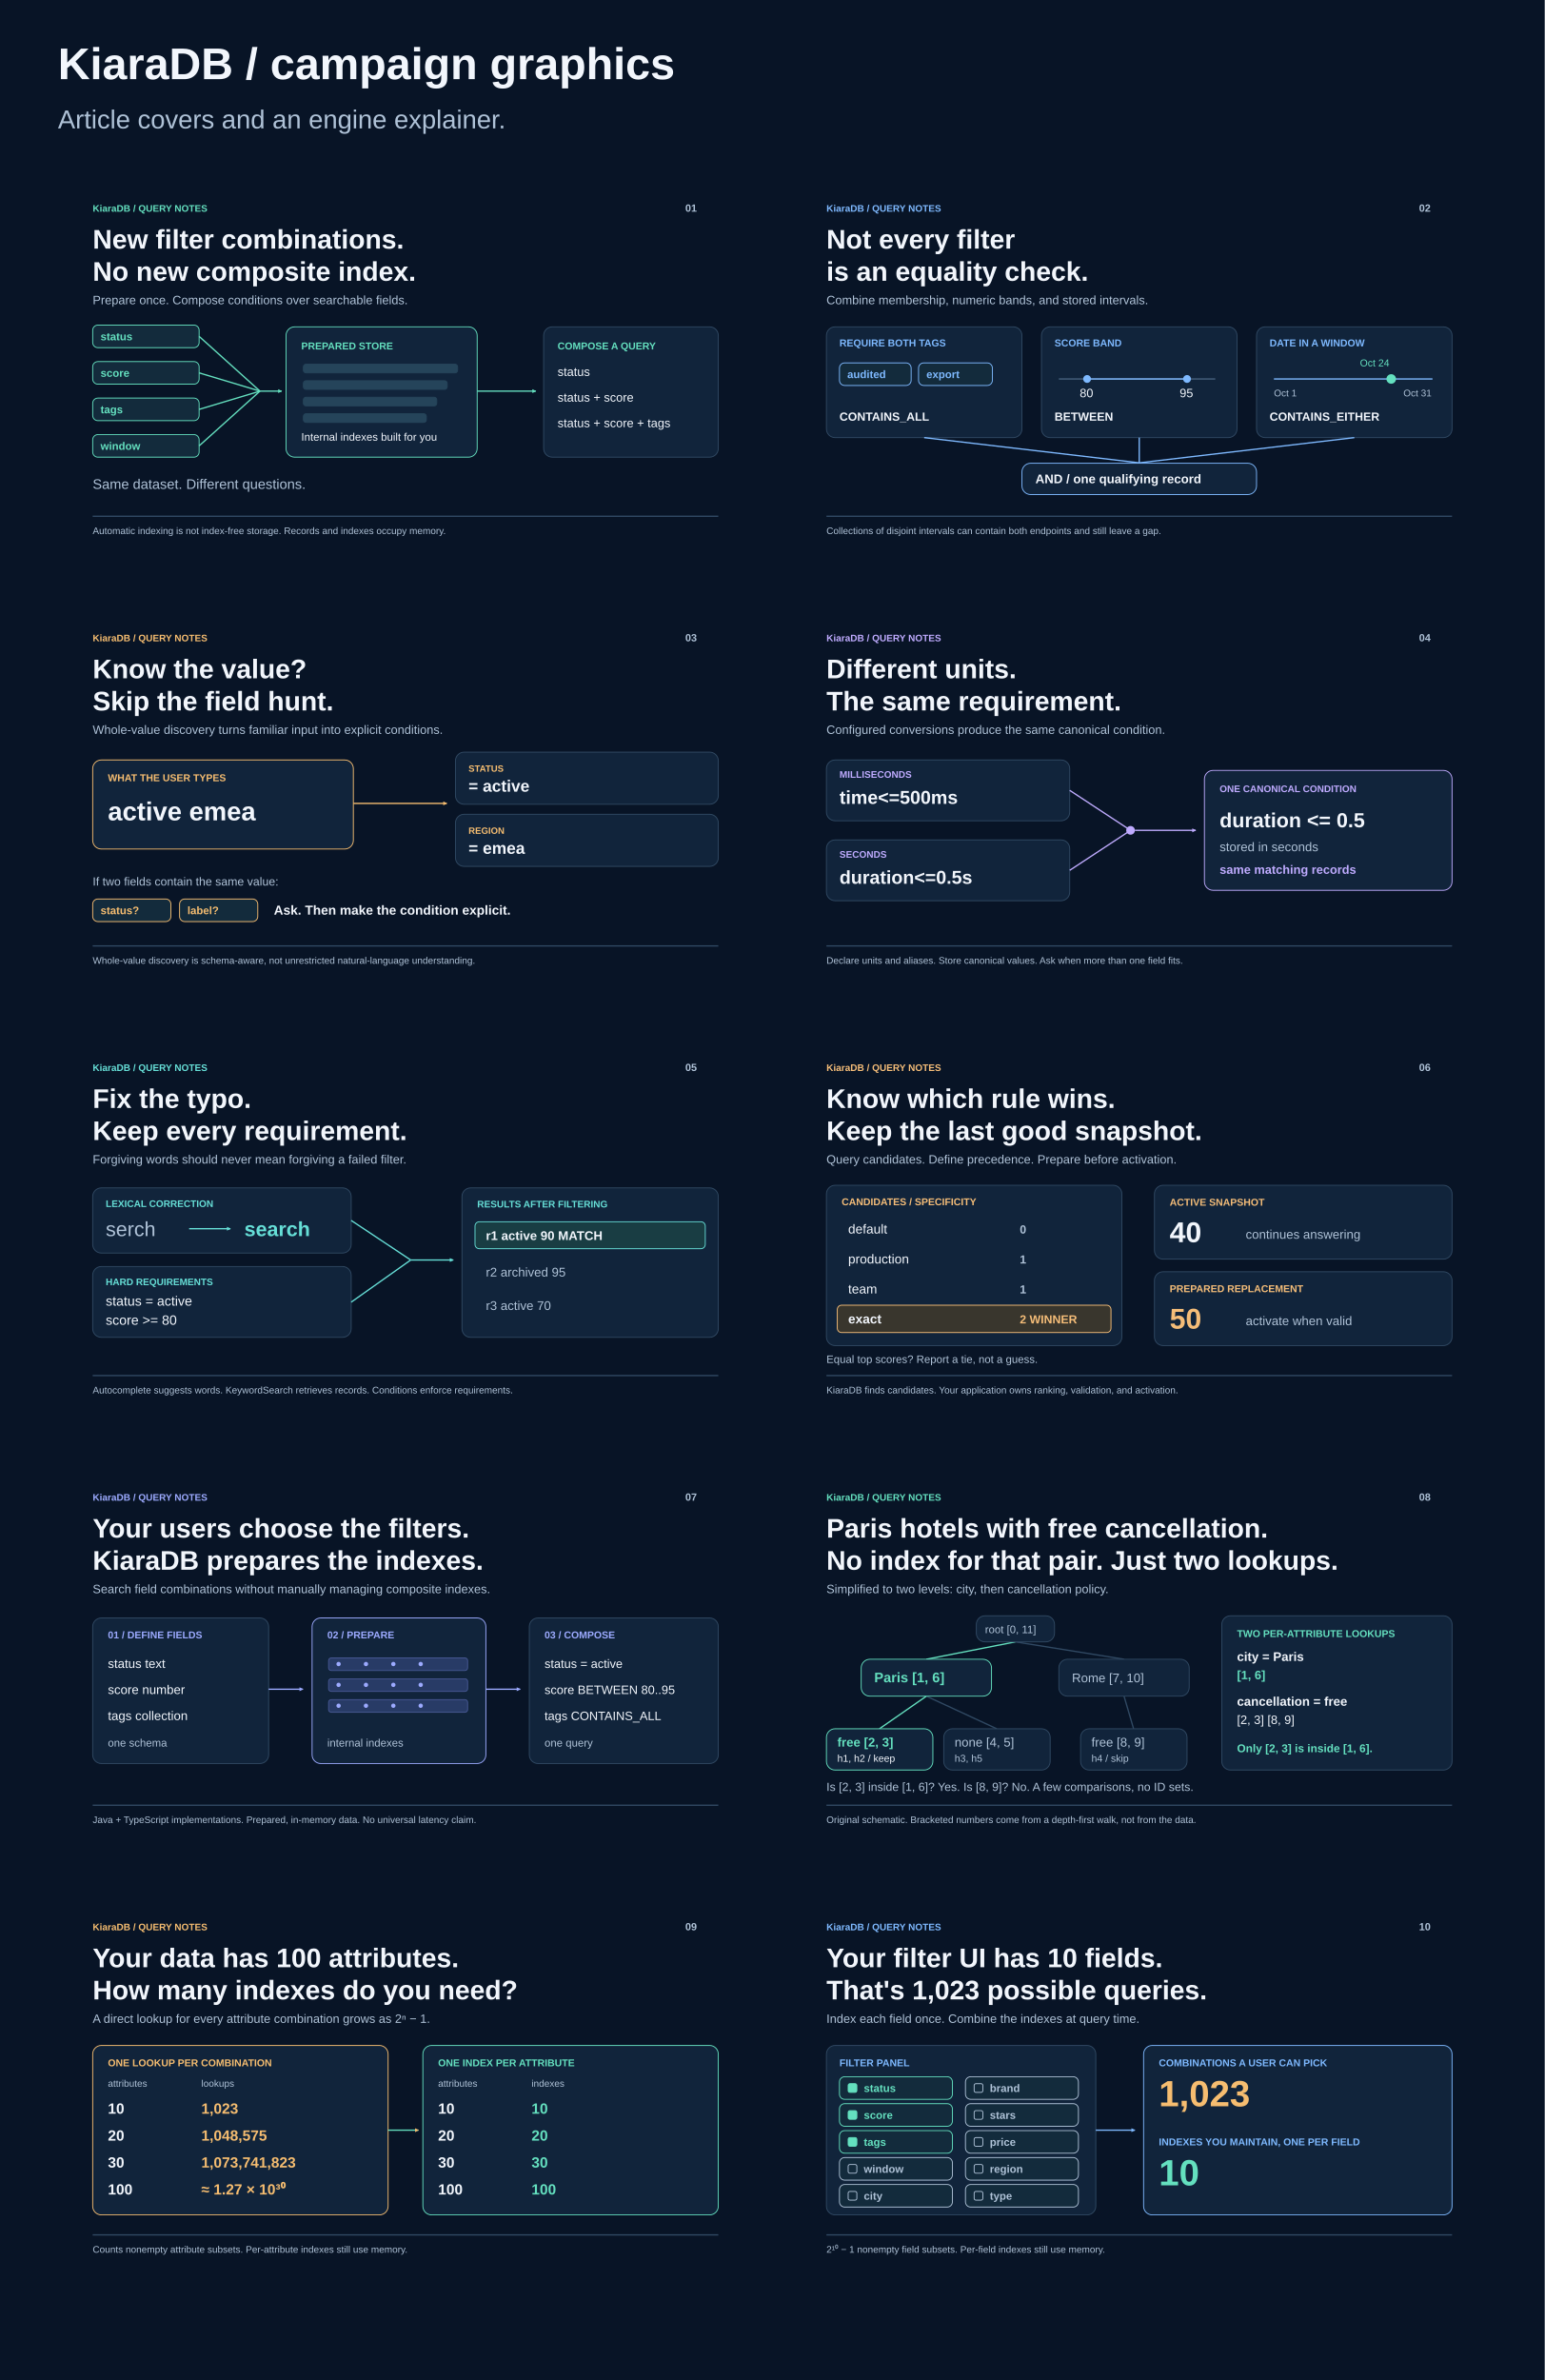
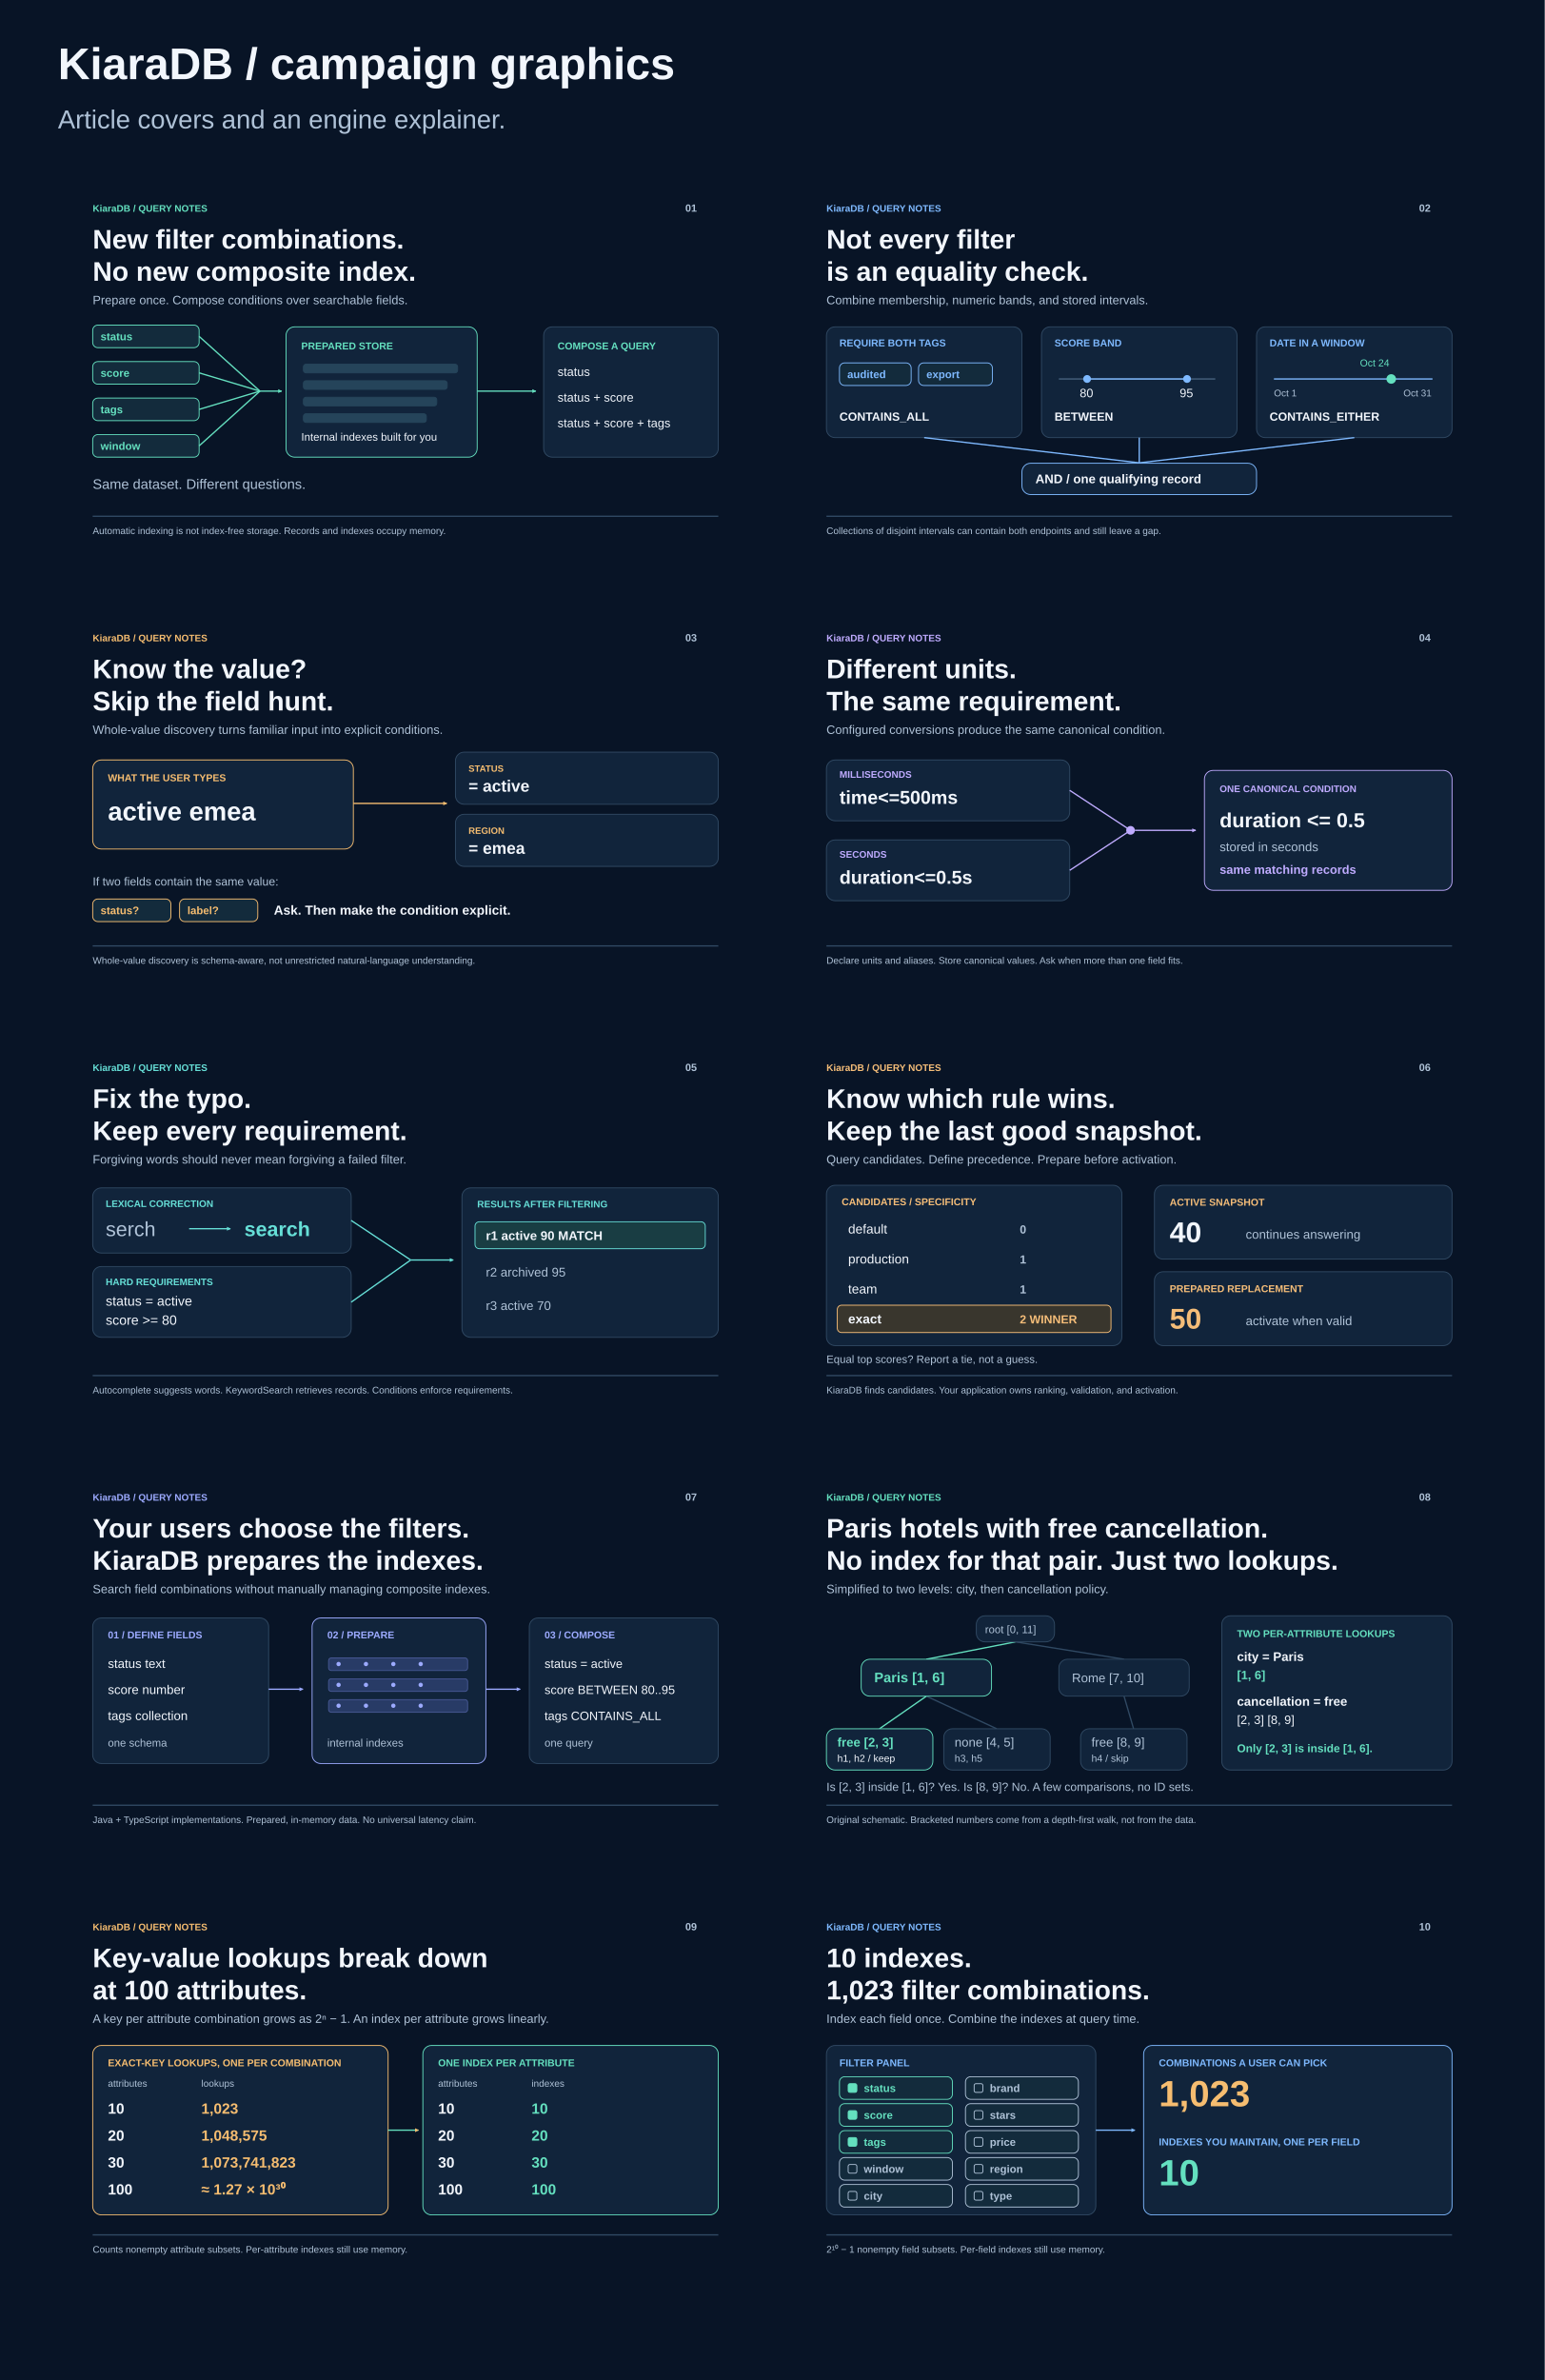
<svg xmlns="http://www.w3.org/2000/svg" width="1600" height="2465" viewBox="0 0 1600 2465" role="img" aria-labelledby="sheet-title sheet-desc">
  <rect width="1600" height="2465" fill="#081426" />
  <g font-family="Segoe UI, Arial, sans-serif">
    <text x="60" y="82" font-size="46" fill="#f2f6fc" font-weight="700" data-max-width="1440">KiaraDB / campaign graphics</text>
    <text x="60" y="133" font-size="27" fill="#afc2d7" font-weight="400" data-max-width="1440">Article covers and an engine explainer.</text>
  </g>
  <svg x="60" y="190" width="720" height="378" viewBox="0 0 1600 840" role="img" aria-labelledby="title-0 desc-0">
    <defs>
      <marker id="arrow-0" markerWidth="9" markerHeight="9" refX="8" refY="4.5" orient="auto" markerUnits="userSpaceOnUse">
        <path d="M0 0 L9 4.5 L0 9Z" fill="#64e0bf" />
      </marker>
    </defs>
    <rect width="1600" height="840" fill="#081426" />
    <g font-family="Segoe UI, Arial, sans-serif">
      <text x="80" y="65" font-size="22" fill="#64e0bf" font-weight="700" data-max-width="1440">KiaraDB  /  QUERY NOTES</text>
      <text x="1444" y="65" font-size="24" fill="#afc2d7" font-weight="600" data-max-width="80">01</text>
      <text x="80" y="150" font-size="62" fill="#f2f6fc" font-weight="700" data-max-width="1440">New filter combinations.</text>
      <text x="80" y="224" font-size="62" fill="#f2f6fc" font-weight="700" data-max-width="1440">No new composite index.</text>
      <text x="80" y="278" font-size="28" fill="#afc2d7" font-weight="400" data-max-width="1440">Prepare once. Compose conditions over searchable fields.</text>
      <g data-box="80 326 245 52">
        <rect x="80" y="326" width="245" height="52" rx="12" fill="#132b3c" stroke="#64e0bf" stroke-width="2" />
        <text x="98" y="361" font-size="25" fill="#64e0bf" font-weight="600" data-max-width="209">status</text>
      </g>
      <g data-box="80 410 245 52">
        <rect x="80" y="410" width="245" height="52" rx="12" fill="#132b3c" stroke="#64e0bf" stroke-width="2" />
        <text x="98" y="445" font-size="25" fill="#64e0bf" font-weight="600" data-max-width="209">score</text>
      </g>
      <g data-box="80 494 245 52">
        <rect x="80" y="494" width="245" height="52" rx="12" fill="#132b3c" stroke="#64e0bf" stroke-width="2" />
        <text x="98" y="529" font-size="25" fill="#64e0bf" font-weight="600" data-max-width="209">tags</text>
      </g>
      <g data-box="80 578 245 52">
        <rect x="80" y="578" width="245" height="52" rx="12" fill="#132b3c" stroke="#64e0bf" stroke-width="2" />
        <text x="98" y="613" font-size="25" fill="#64e0bf" font-weight="600" data-max-width="209">window</text>
      </g>
      <path d="M325 352 L465 478" fill="none" stroke="#64e0bf" stroke-width="3" />
      <path d="M325 436 L465 478" fill="none" stroke="#64e0bf" stroke-width="3" />
      <path d="M325 520 L465 478" fill="none" stroke="#64e0bf" stroke-width="3" />
      <path d="M325 604 L465 478" fill="none" stroke="#64e0bf" stroke-width="3" />
      <path d="M465 478 L515 478" fill="none" stroke="#64e0bf" stroke-width="3" marker-end="url(#arrow-0)" />
      <g data-box="525 330 440 300">
        <rect x="525" y="330" width="440" height="300" rx="20" fill="#11243b" stroke="#64e0bf" stroke-width="2" />
        <text x="560" y="382" font-size="23" fill="#64e0bf" font-weight="700" data-max-width="370">PREPARED STORE</text>
        <rect x="565" y="416" width="355" height="20" rx="6" fill="#25445a" stroke="#25445a" stroke-width="2" />
        <rect x="565" y="454" width="331" height="20" rx="6" fill="#25445a" stroke="#25445a" stroke-width="2" />
        <rect x="565" y="492" width="307" height="20" rx="6" fill="#25445a" stroke="#25445a" stroke-width="2" />
        <rect x="565" y="530" width="283" height="20" rx="6" fill="#25445a" stroke="#25445a" stroke-width="2" />
        <text x="560" y="592" font-size="25" fill="#f2f6fc" font-weight="500" data-max-width="370">Internal indexes built for you</text>
      </g>
      <path d="M965 478 L1100 478" fill="none" stroke="#64e0bf" stroke-width="3" marker-end="url(#arrow-0)" />
      <g data-box="1118 330 402 300">
        <rect x="1118" y="330" width="402" height="300" rx="20" fill="#11243b" stroke="#304963" stroke-width="2" />
        <text x="1150" y="382" font-size="23" fill="#64e0bf" font-weight="700" data-max-width="335">COMPOSE A QUERY</text>
        <text x="1150" y="443" font-size="28" fill="#f2f6fc" font-weight="500" data-max-width="335">status</text>
        <text x="1150" y="502" font-size="28" fill="#f2f6fc" font-weight="500" data-max-width="335">status + score</text>
        <text x="1150" y="561" font-size="28" fill="#f2f6fc" font-weight="500" data-max-width="335">status + score + tags</text>
      </g>
      <text x="80" y="703" font-size="32" fill="#afc2d7" font-weight="500" data-max-width="1440">Same dataset. Different questions.</text>
      <path d="M80 766 L1520 766" fill="none" stroke="#304963" stroke-width="3" />
      <text x="80" y="807" font-size="22" fill="#afc2d7" font-weight="400" data-max-width="1440">Automatic indexing is not index-free storage. Records and indexes occupy memory.</text>
    </g>
  </svg>
  <svg x="820" y="190" width="720" height="378" viewBox="0 0 1600 840" role="img" aria-labelledby="title-1 desc-1">
    <defs>
      <marker id="arrow-1" markerWidth="9" markerHeight="9" refX="8" refY="4.5" orient="auto" markerUnits="userSpaceOnUse">
        <path d="M0 0 L9 4.5 L0 9Z" fill="#7eb9ff" />
      </marker>
    </defs>
    <rect width="1600" height="840" fill="#081426" />
    <g font-family="Segoe UI, Arial, sans-serif">
      <text x="80" y="65" font-size="22" fill="#7eb9ff" font-weight="700" data-max-width="1440">KiaraDB  /  QUERY NOTES</text>
      <text x="1444" y="65" font-size="24" fill="#afc2d7" font-weight="600" data-max-width="80">02</text>
      <text x="80" y="150" font-size="62" fill="#f2f6fc" font-weight="700" data-max-width="1440">Not every filter</text>
      <text x="80" y="224" font-size="62" fill="#f2f6fc" font-weight="700" data-max-width="1440">is an equality check.</text>
      <text x="80" y="278" font-size="28" fill="#afc2d7" font-weight="400" data-max-width="1440">Combine membership, numeric bands, and stored intervals.</text>
      <g data-box="80 330 450 255">
        <rect x="80" y="330" width="450" height="255" rx="20" fill="#11243b" stroke="#304963" stroke-width="2" />
        <text x="110" y="375" font-size="23" fill="#7eb9ff" font-weight="700" data-max-width="390">REQUIRE BOTH TAGS</text>
        <g data-box="110 413 165 52">
          <rect x="110" y="413" width="165" height="52" rx="12" fill="#132b3c" stroke="#7eb9ff" stroke-width="2" />
          <text x="128" y="448" font-size="25" fill="#7eb9ff" font-weight="600" data-max-width="129">audited</text>
        </g>
        <g data-box="292 413 170 52">
          <rect x="292" y="413" width="170" height="52" rx="12" fill="#132b3c" stroke="#7eb9ff" stroke-width="2" />
          <text x="310" y="448" font-size="25" fill="#7eb9ff" font-weight="600" data-max-width="134">export</text>
        </g>
        <text x="110" y="546" font-size="27" fill="#f2f6fc" font-weight="600" data-max-width="390">CONTAINS_ALL</text>
      </g>
      <g data-box="575 330 450 255">
        <rect x="575" y="330" width="450" height="255" rx="20" fill="#11243b" stroke="#304963" stroke-width="2" />
        <text x="605" y="375" font-size="23" fill="#7eb9ff" font-weight="700" data-max-width="390">SCORE BAND</text>
        <path d="M615 450 L975 450" fill="none" stroke="#47617e" stroke-width="3" />
        <path d="M680 450 L910 450" fill="none" stroke="#7eb9ff" stroke-width="3" />
        <circle cx="680" cy="450" r="9" fill="#7eb9ff" />
        <circle cx="910" cy="450" r="9" fill="#7eb9ff" />
        <text x="663" y="492" font-size="28" fill="#f2f6fc" font-weight="400" data-max-width="1440">80</text>
        <text x="893" y="492" font-size="28" fill="#f2f6fc" font-weight="400" data-max-width="1440">95</text>
        <text x="605" y="546" font-size="27" fill="#f2f6fc" font-weight="600" data-max-width="390">BETWEEN</text>
      </g>
      <g data-box="1070 330 450 255">
        <rect x="1070" y="330" width="450" height="255" rx="20" fill="#11243b" stroke="#304963" stroke-width="2" />
        <text x="1100" y="375" font-size="23" fill="#7eb9ff" font-weight="700" data-max-width="390">DATE IN A WINDOW</text>
        <path d="M1110 450 L1475 450" fill="none" stroke="#7eb9ff" stroke-width="3" />
        <circle cx="1380" cy="450" r="11" fill="#64e0bf" />
        <text x="1110" y="490" font-size="22" fill="#afc2d7" font-weight="400" data-max-width="1440">Oct 1</text>
        <text x="1408" y="490" font-size="22" fill="#afc2d7" font-weight="400" data-max-width="1440">Oct 31</text>
        <text x="1308" y="421" font-size="23" fill="#64e0bf" font-weight="400" data-max-width="1440">Oct 24</text>
        <text x="1100" y="546" font-size="27" fill="#f2f6fc" font-weight="600" data-max-width="390">CONTAINS_EITHER</text>
      </g>
      <path d="M305 585 L800 643" fill="none" stroke="#7eb9ff" stroke-width="3" />
      <path d="M800 585 L800 643" fill="none" stroke="#7eb9ff" stroke-width="3" />
      <path d="M1295 585 L800 643" fill="none" stroke="#7eb9ff" stroke-width="3" />
      <g data-box="530 644 540 72">
        <rect x="530" y="644" width="540" height="72" rx="20" fill="#11243b" stroke="#7eb9ff" stroke-width="2" />
        <text x="561" y="690" font-size="29" fill="#f2f6fc" font-weight="600" data-max-width="478">AND  /  one qualifying record</text>
      </g>
      <path d="M80 766 L1520 766" fill="none" stroke="#304963" stroke-width="3" />
      <text x="80" y="807" font-size="22" fill="#afc2d7" font-weight="400" data-max-width="1440">Collections of disjoint intervals can contain both endpoints and still leave a gap.</text>
    </g>
  </svg>
  <svg x="60" y="635" width="720" height="378" viewBox="0 0 1600 840" role="img" aria-labelledby="title-2 desc-2">
    <defs>
      <marker id="arrow-2" markerWidth="9" markerHeight="9" refX="8" refY="4.5" orient="auto" markerUnits="userSpaceOnUse">
        <path d="M0 0 L9 4.5 L0 9Z" fill="#f6bd70" />
      </marker>
    </defs>
    <rect width="1600" height="840" fill="#081426" />
    <g font-family="Segoe UI, Arial, sans-serif">
      <text x="80" y="65" font-size="22" fill="#f6bd70" font-weight="700" data-max-width="1440">KiaraDB  /  QUERY NOTES</text>
      <text x="1444" y="65" font-size="24" fill="#afc2d7" font-weight="600" data-max-width="80">03</text>
      <text x="80" y="150" font-size="62" fill="#f2f6fc" font-weight="700" data-max-width="1440">Know the value?</text>
      <text x="80" y="224" font-size="62" fill="#f2f6fc" font-weight="700" data-max-width="1440">Skip the field hunt.</text>
      <text x="80" y="278" font-size="28" fill="#afc2d7" font-weight="400" data-max-width="1440">Whole-value discovery turns familiar input into explicit conditions.</text>
      <g data-box="80 338 600 205">
        <rect x="80" y="338" width="600" height="205" rx="20" fill="#11243b" stroke="#f6bd70" stroke-width="2" />
        <text x="115" y="387" font-size="23" fill="#f6bd70" font-weight="700" data-max-width="525">WHAT THE USER TYPES</text>
        <text x="115" y="477" font-size="60" fill="#f2f6fc" font-weight="600" data-max-width="525">active emea</text>
      </g>
      <path d="M680 438 L895 438" fill="none" stroke="#f6bd70" stroke-width="3" marker-end="url(#arrow-2)" />
      <g data-box="915 320 605 120">
        <rect x="915" y="320" width="605" height="120" rx="20" fill="#11243b" stroke="#304963" stroke-width="2" />
        <text x="945" y="365" font-size="21" fill="#f6bd70" font-weight="700" data-max-width="540">STATUS</text>
        <text x="945" y="411" font-size="38" fill="#f2f6fc" font-weight="600" data-max-width="540">= active</text>
      </g>
      <g data-box="915 463 605 120">
        <rect x="915" y="463" width="605" height="120" rx="20" fill="#11243b" stroke="#304963" stroke-width="2" />
        <text x="945" y="508" font-size="21" fill="#f6bd70" font-weight="700" data-max-width="540">REGION</text>
        <text x="945" y="554" font-size="38" fill="#f2f6fc" font-weight="600" data-max-width="540">= emea</text>
      </g>
      <text x="80" y="627" font-size="27" fill="#afc2d7" font-weight="400" data-max-width="1440">If two fields contain the same value:</text>
      <g data-box="80 658 180 52">
        <rect x="80" y="658" width="180" height="52" rx="12" fill="#132b3c" stroke="#f6bd70" stroke-width="2" />
        <text x="98" y="693" font-size="25" fill="#f6bd70" font-weight="600" data-max-width="144">status?</text>
      </g>
      <g data-box="280 658 180 52">
        <rect x="280" y="658" width="180" height="52" rx="12" fill="#132b3c" stroke="#f6bd70" stroke-width="2" />
        <text x="298" y="693" font-size="25" fill="#f6bd70" font-weight="600" data-max-width="144">label?</text>
      </g>
      <text x="497" y="694" font-size="30" fill="#f2f6fc" font-weight="600" data-max-width="1440">Ask. Then make the condition explicit.</text>
      <path d="M80 766 L1520 766" fill="none" stroke="#304963" stroke-width="3" />
      <text x="80" y="807" font-size="22" fill="#afc2d7" font-weight="400" data-max-width="1440">Whole-value discovery is schema-aware, not unrestricted natural-language understanding.</text>
    </g>
  </svg>
  <svg x="820" y="635" width="720" height="378" viewBox="0 0 1600 840" role="img" aria-labelledby="title-3 desc-3">
    <defs>
      <marker id="arrow-3" markerWidth="9" markerHeight="9" refX="8" refY="4.5" orient="auto" markerUnits="userSpaceOnUse">
        <path d="M0 0 L9 4.5 L0 9Z" fill="#bfabff" />
      </marker>
    </defs>
    <rect width="1600" height="840" fill="#081426" />
    <g font-family="Segoe UI, Arial, sans-serif">
      <text x="80" y="65" font-size="22" fill="#bfabff" font-weight="700" data-max-width="1440">KiaraDB  /  QUERY NOTES</text>
      <text x="1444" y="65" font-size="24" fill="#afc2d7" font-weight="600" data-max-width="80">04</text>
      <text x="80" y="150" font-size="62" fill="#f2f6fc" font-weight="700" data-max-width="1440">Different units.</text>
      <text x="80" y="224" font-size="62" fill="#f2f6fc" font-weight="700" data-max-width="1440">The same requirement.</text>
      <text x="80" y="278" font-size="28" fill="#afc2d7" font-weight="400" data-max-width="1440">Configured conversions produce the same canonical condition.</text>
      <g data-box="80 338 560 140">
        <rect x="80" y="338" width="560" height="140" rx="20" fill="#11243b" stroke="#304963" stroke-width="2" />
        <text x="110" y="379" font-size="22" fill="#bfabff" font-weight="700" data-max-width="495">MILLISECONDS</text>
        <text x="110" y="439" font-size="43" fill="#f2f6fc" font-weight="600" data-max-width="495">time&lt;=500ms</text>
      </g>
      <g data-box="80 522 560 140">
        <rect x="80" y="522" width="560" height="140" rx="20" fill="#11243b" stroke="#304963" stroke-width="2" />
        <text x="110" y="563" font-size="22" fill="#bfabff" font-weight="700" data-max-width="495">SECONDS</text>
        <text x="110" y="623" font-size="43" fill="#f2f6fc" font-weight="600" data-max-width="495">duration&lt;=0.5s</text>
      </g>
      <path d="M640 408 L780 500" fill="none" stroke="#bfabff" stroke-width="3" />
      <path d="M640 592 L780 500" fill="none" stroke="#bfabff" stroke-width="3" />
      <circle cx="780" cy="500" r="10" fill="#bfabff" />
      <path d="M790 500 L930 500" fill="none" stroke="#bfabff" stroke-width="3" marker-end="url(#arrow-3)" />
      <g data-box="950 362 570 276">
        <rect x="950" y="362" width="570" height="276" rx="20" fill="#11243b" stroke="#bfabff" stroke-width="2" />
        <text x="985" y="412" font-size="22" fill="#bfabff" font-weight="700" data-max-width="495">ONE CANONICAL CONDITION</text>
        <text x="985" y="493" font-size="47" fill="#f2f6fc" font-weight="600" data-max-width="495">duration &lt;= 0.5</text>
        <text x="985" y="548" font-size="29" fill="#afc2d7" font-weight="400" data-max-width="495">stored in seconds</text>
        <text x="985" y="600" font-size="28" fill="#bfabff" font-weight="600" data-max-width="495">same matching records</text>
      </g>
      <path d="M80 766 L1520 766" fill="none" stroke="#304963" stroke-width="3" />
      <text x="80" y="807" font-size="22" fill="#afc2d7" font-weight="400" data-max-width="1440">Declare units and aliases. Store canonical values. Ask when more than one field fits.</text>
    </g>
  </svg>
  <svg x="60" y="1080" width="720" height="378" viewBox="0 0 1600 840" role="img" aria-labelledby="title-4 desc-4">
    <defs>
      <marker id="arrow-4" markerWidth="9" markerHeight="9" refX="8" refY="4.5" orient="auto" markerUnits="userSpaceOnUse">
        <path d="M0 0 L9 4.5 L0 9Z" fill="#66dfd7" />
      </marker>
    </defs>
    <rect width="1600" height="840" fill="#081426" />
    <g font-family="Segoe UI, Arial, sans-serif">
      <text x="80" y="65" font-size="22" fill="#66dfd7" font-weight="700" data-max-width="1440">KiaraDB  /  QUERY NOTES</text>
      <text x="1444" y="65" font-size="24" fill="#afc2d7" font-weight="600" data-max-width="80">05</text>
      <text x="80" y="150" font-size="62" fill="#f2f6fc" font-weight="700" data-max-width="1440">Fix the typo.</text>
      <text x="80" y="224" font-size="62" fill="#f2f6fc" font-weight="700" data-max-width="1440">Keep every requirement.</text>
      <text x="80" y="278" font-size="28" fill="#afc2d7" font-weight="400" data-max-width="1440">Forgiving words should never mean forgiving a failed filter.</text>
      <g data-box="80 334 595 150">
        <rect x="80" y="334" width="595" height="150" rx="20" fill="#11243b" stroke="#304963" stroke-width="2" />
        <text x="110" y="378" font-size="22" fill="#66dfd7" font-weight="700" data-max-width="530">LEXICAL CORRECTION</text>
        <text x="110" y="445" font-size="47" fill="#afc2d7" font-weight="500" data-max-width="180">serch</text>
        <path d="M302 428 L397 428" fill="none" stroke="#66dfd7" stroke-width="3" marker-end="url(#arrow-4)" />
        <text x="429" y="445" font-size="47" fill="#66dfd7" font-weight="600" data-max-width="210">search</text>
      </g>
      <g data-box="80 515 595 163">
        <rect x="80" y="515" width="595" height="163" rx="20" fill="#11243b" stroke="#304963" stroke-width="2" />
        <text x="110" y="558" font-size="22" fill="#66dfd7" font-weight="700" data-max-width="530">HARD REQUIREMENTS</text>
        <text x="110" y="605" font-size="31" fill="#f2f6fc" font-weight="500" data-max-width="530">status = active</text>
        <text x="110" y="649" font-size="31" fill="#f2f6fc" font-weight="500" data-max-width="530">score &gt;= 80</text>
      </g>
      <path d="M675 409 L812 500" fill="none" stroke="#66dfd7" stroke-width="3" />
      <path d="M675 597 L812 500" fill="none" stroke="#66dfd7" stroke-width="3" />
      <path d="M812 500 L910 500" fill="none" stroke="#66dfd7" stroke-width="3" marker-end="url(#arrow-4)" />
      <g data-box="930 334 590 344">
        <rect x="930" y="334" width="590" height="344" rx="20" fill="#11243b" stroke="#304963" stroke-width="2" />
        <text x="965" y="379" font-size="22" fill="#66dfd7" font-weight="700" data-max-width="520">RESULTS AFTER FILTERING</text>
        <rect x="960" y="412" width="530" height="62" rx="10" fill="#193d43" stroke="#66dfd7" stroke-width="2" />
        <text x="985" y="454" font-size="29" fill="#f2f6fc" font-weight="600" data-max-width="480">r1   active     90     MATCH</text>
        <text x="985" y="538" font-size="29" fill="#afc2d7" font-weight="400" data-max-width="480">r2   archived   95</text>
        <text x="985" y="615" font-size="29" fill="#afc2d7" font-weight="400" data-max-width="480">r3   active     70</text>
      </g>
      <path d="M80 766 L1520 766" fill="none" stroke="#304963" stroke-width="3" />
      <text x="80" y="807" font-size="22" fill="#afc2d7" font-weight="400" data-max-width="1440">Autocomplete suggests words. KeywordSearch retrieves records. Conditions enforce requirements.</text>
    </g>
  </svg>
  <svg x="820" y="1080" width="720" height="378" viewBox="0 0 1600 840" role="img" aria-labelledby="title-5 desc-5">
    <defs>
      <marker id="arrow-5" markerWidth="9" markerHeight="9" refX="8" refY="4.5" orient="auto" markerUnits="userSpaceOnUse">
        <path d="M0 0 L9 4.5 L0 9Z" fill="#f5bd78" />
      </marker>
    </defs>
    <rect width="1600" height="840" fill="#081426" />
    <g font-family="Segoe UI, Arial, sans-serif">
      <text x="80" y="65" font-size="22" fill="#f5bd78" font-weight="700" data-max-width="1440">KiaraDB  /  QUERY NOTES</text>
      <text x="1444" y="65" font-size="24" fill="#afc2d7" font-weight="600" data-max-width="80">06</text>
      <text x="80" y="150" font-size="62" fill="#f2f6fc" font-weight="700" data-max-width="1440">Know which rule wins.</text>
      <text x="80" y="224" font-size="62" fill="#f2f6fc" font-weight="700" data-max-width="1440">Keep the last good snapshot.</text>
      <text x="80" y="278" font-size="28" fill="#afc2d7" font-weight="400" data-max-width="1440">Query candidates. Define precedence. Prepare before activation.</text>
      <g data-box="80 328 680 369">
        <rect x="80" y="328" width="680" height="369" rx="20" fill="#11243b" stroke="#304963" stroke-width="2" />
        <text x="115" y="374" font-size="23" fill="#f5bd78" font-weight="700" data-max-width="610">CANDIDATES / SPECIFICITY</text>
        <text x="130" y="439" font-size="30" fill="#f2f6fc" font-weight="400" data-max-width="320">default</text>
        <text x="525" y="439" font-size="27" fill="#afc2d7" font-weight="600" data-max-width="190">0</text>
        <text x="130" y="508" font-size="30" fill="#f2f6fc" font-weight="400" data-max-width="320">production</text>
        <text x="525" y="508" font-size="27" fill="#afc2d7" font-weight="600" data-max-width="190">1</text>
        <text x="130" y="577" font-size="30" fill="#f2f6fc" font-weight="400" data-max-width="320">team</text>
        <text x="525" y="577" font-size="27" fill="#afc2d7" font-weight="600" data-max-width="190">1</text>
        <rect x="105" y="604" width="630" height="63" rx="10" fill="#39362d" stroke="#f5bd78" stroke-width="2" />
        <text x="130" y="646" font-size="30" fill="#f2f6fc" font-weight="700" data-max-width="320">exact</text>
        <text x="525" y="646" font-size="27" fill="#f5bd78" font-weight="600" data-max-width="190">2  WINNER</text>
      </g>
      <g data-box="835 328 685 170">
        <rect x="835" y="328" width="685" height="170" rx="20" fill="#11243b" stroke="#304963" stroke-width="2" />
        <text x="870" y="375" font-size="23" fill="#f5bd78" font-weight="700" data-max-width="605">ACTIVE SNAPSHOT</text>
        <text x="870" y="459" font-size="66" fill="#f2f6fc" font-weight="700" data-max-width="170">40</text>
        <text x="1045" y="451" font-size="29" fill="#afc2d7" font-weight="400" data-max-width="435">continues answering</text>
      </g>
      <g data-box="835 527 685 170">
        <rect x="835" y="527" width="685" height="170" rx="20" fill="#11243b" stroke="#304963" stroke-width="2" />
        <text x="870" y="574" font-size="23" fill="#f5bd78" font-weight="700" data-max-width="605">PREPARED REPLACEMENT</text>
        <text x="870" y="658" font-size="66" fill="#f5bd78" font-weight="700" data-max-width="170">50</text>
        <text x="1045" y="650" font-size="29" fill="#afc2d7" font-weight="400" data-max-width="435">activate when valid</text>
      </g>
      <text x="80" y="737" font-size="25" fill="#afc2d7" font-weight="400" data-max-width="1440">Equal top scores? Report a tie, not a guess.</text>
      <path d="M80 766 L1520 766" fill="none" stroke="#304963" stroke-width="3" />
      <text x="80" y="807" font-size="22" fill="#afc2d7" font-weight="400" data-max-width="1440">KiaraDB finds candidates. Your application owns ranking, validation, and activation.</text>
    </g>
  </svg>
  <svg x="60" y="1525" width="720" height="378" viewBox="0 0 1600 840" role="img" aria-labelledby="title-6 desc-6">
    <defs>
      <marker id="arrow-6" markerWidth="9" markerHeight="9" refX="8" refY="4.5" orient="auto" markerUnits="userSpaceOnUse">
        <path d="M0 0 L9 4.5 L0 9Z" fill="#9caaff" />
      </marker>
    </defs>
    <rect width="1600" height="840" fill="#081426" />
    <g font-family="Segoe UI, Arial, sans-serif">
      <text x="80" y="65" font-size="22" fill="#9caaff" font-weight="700" data-max-width="1440">KiaraDB  /  QUERY NOTES</text>
      <text x="1444" y="65" font-size="24" fill="#afc2d7" font-weight="600" data-max-width="80">07</text>
      <text x="80" y="150" font-size="62" fill="#f2f6fc" font-weight="700" data-max-width="1440">Your users choose the filters.</text>
      <text x="80" y="224" font-size="62" fill="#f2f6fc" font-weight="700" data-max-width="1440">KiaraDB prepares the indexes.</text>
      <text x="80" y="278" font-size="28" fill="#afc2d7" font-weight="400" data-max-width="1440">Search field combinations without manually managing composite indexes.</text>
      <g data-box="80 335 405 335">
        <rect x="80" y="335" width="405" height="335" rx="20" fill="#11243b" stroke="#304963" stroke-width="2" />
        <text x="115" y="382" font-size="23" fill="#9caaff" font-weight="700" data-max-width="335">01 / DEFINE FIELDS</text>
        <text x="115" y="450" font-size="29" fill="#f2f6fc" font-weight="500" data-max-width="335">status     text</text>
        <text x="115" y="510" font-size="29" fill="#f2f6fc" font-weight="500" data-max-width="335">score      number</text>
        <text x="115" y="570" font-size="29" fill="#f2f6fc" font-weight="500" data-max-width="335">tags       collection</text>
        <text x="115" y="631" font-size="25" fill="#afc2d7" font-weight="400" data-max-width="335">one schema</text>
      </g>
      <path d="M485 499 L564 499" fill="none" stroke="#9caaff" stroke-width="3" marker-end="url(#arrow-6)" />
      <g data-box="585 335 400 335">
        <rect x="585" y="335" width="400" height="335" rx="20" fill="#11243b" stroke="#9caaff" stroke-width="2" />
        <text x="620" y="382" font-size="23" fill="#9caaff" font-weight="700" data-max-width="330">02 / PREPARE</text>
        <rect x="623" y="427" width="320" height="29" rx="6" fill="#283b66" stroke="#475894" stroke-width="2" />
        <circle cx="646" cy="441" r="5" fill="#9caaff" />
        <circle cx="709" cy="441" r="5" fill="#9caaff" />
        <circle cx="772" cy="441" r="5" fill="#9caaff" />
        <circle cx="835" cy="441" r="5" fill="#9caaff" />
        <rect x="623" y="475" width="320" height="29" rx="6" fill="#283b66" stroke="#475894" stroke-width="2" />
        <circle cx="646" cy="489" r="5" fill="#9caaff" />
        <circle cx="709" cy="489" r="5" fill="#9caaff" />
        <circle cx="772" cy="489" r="5" fill="#9caaff" />
        <circle cx="835" cy="489" r="5" fill="#9caaff" />
        <rect x="623" y="523" width="320" height="29" rx="6" fill="#283b66" stroke="#475894" stroke-width="2" />
        <circle cx="646" cy="537" r="5" fill="#9caaff" />
        <circle cx="709" cy="537" r="5" fill="#9caaff" />
        <circle cx="772" cy="537" r="5" fill="#9caaff" />
        <circle cx="835" cy="537" r="5" fill="#9caaff" />
        <text x="620" y="631" font-size="25" fill="#afc2d7" font-weight="400" data-max-width="330">internal indexes</text>
      </g>
      <path d="M985 499 L1064 499" fill="none" stroke="#9caaff" stroke-width="3" marker-end="url(#arrow-6)" />
      <g data-box="1085 335 435 335">
        <rect x="1085" y="335" width="435" height="335" rx="20" fill="#11243b" stroke="#304963" stroke-width="2" />
        <text x="1120" y="382" font-size="23" fill="#9caaff" font-weight="700" data-max-width="365">03 / COMPOSE</text>
        <text x="1120" y="450" font-size="28" fill="#f2f6fc" font-weight="500" data-max-width="365">status = active</text>
        <text x="1120" y="510" font-size="28" fill="#f2f6fc" font-weight="500" data-max-width="365">score BETWEEN 80..95</text>
        <text x="1120" y="570" font-size="28" fill="#f2f6fc" font-weight="500" data-max-width="365">tags CONTAINS_ALL</text>
        <text x="1120" y="631" font-size="25" fill="#afc2d7" font-weight="400" data-max-width="365">one query</text>
      </g>
      <path d="M80 766 L1520 766" fill="none" stroke="#304963" stroke-width="3" />
      <text x="80" y="807" font-size="22" fill="#afc2d7" font-weight="400" data-max-width="1440">Java + TypeScript implementations. Prepared, in-memory data. No universal latency claim.</text>
    </g>
  </svg>
  <svg x="820" y="1525" width="720" height="378" viewBox="0 0 1600 840" role="img" aria-labelledby="title-7 desc-7">
    <defs>
      <marker id="arrow-7" markerWidth="9" markerHeight="9" refX="8" refY="4.5" orient="auto" markerUnits="userSpaceOnUse">
        <path d="M0 0 L9 4.5 L0 9Z" fill="#64e0bf" />
      </marker>
    </defs>
    <rect width="1600" height="840" fill="#081426" />
    <g font-family="Segoe UI, Arial, sans-serif">
      <text x="80" y="65" font-size="22" fill="#64e0bf" font-weight="700" data-max-width="1440">KiaraDB  /  QUERY NOTES</text>
      <text x="1444" y="65" font-size="24" fill="#afc2d7" font-weight="600" data-max-width="80">08</text>
      <text x="80" y="150" font-size="62" fill="#f2f6fc" font-weight="700" data-max-width="1440">Paris hotels with free cancellation.</text>
      <text x="80" y="224" font-size="62" fill="#f2f6fc" font-weight="700" data-max-width="1440">No index for that pair. Just two lookups.</text>
      <text x="80" y="278" font-size="28" fill="#afc2d7" font-weight="400" data-max-width="1440">Simplified to two levels: city, then cancellation policy.</text>
      <path d="M515 390 L310 430" fill="none" stroke="#64e0bf" stroke-width="3" />
      <path d="M515 390 L765 430" fill="none" stroke="#304963" stroke-width="3" />
      <path d="M310 515 L202 590" fill="none" stroke="#64e0bf" stroke-width="3" />
      <path d="M310 515 L472 590" fill="none" stroke="#304963" stroke-width="3" />
      <path d="M765 515 L787 590" fill="none" stroke="#304963" stroke-width="3" />
      <g data-box="425 330 180 60">
        <rect x="425" y="330" width="180" height="60" rx="20" fill="#11243b" stroke="#304963" stroke-width="2" />
        <text x="445" y="370" font-size="25" fill="#afc2d7" font-weight="500" data-max-width="140">root [0, 11]</text>
      </g>
      <g data-box="160 430 300 85">
        <rect x="160" y="430" width="300" height="85" rx="20" fill="#11243b" stroke="#64e0bf" stroke-width="2" />
        <text x="190" y="483" font-size="32" fill="#64e0bf" font-weight="600" data-max-width="240">Paris [1, 6]</text>
      </g>
      <g data-box="615 430 300 85">
        <rect x="615" y="430" width="300" height="85" rx="20" fill="#11243b" stroke="#304963" stroke-width="2" />
        <text x="645" y="483" font-size="29" fill="#afc2d7" font-weight="500" data-max-width="240">Rome [7, 10]</text>
      </g>
      <g data-box="80 590 245 95">
        <rect x="80" y="590" width="245" height="95" rx="20" fill="#11243b" stroke="#64e0bf" stroke-width="2" />
        <text x="105" y="631" font-size="29" fill="#64e0bf" font-weight="600" data-max-width="195">free [2, 3]</text>
        <text x="105" y="666" font-size="23" fill="#f2f6fc" font-weight="500" data-max-width="195">h1, h2 / keep</text>
      </g>
      <g data-box="350 590 245 95">
        <rect x="350" y="590" width="245" height="95" rx="20" fill="#11243b" stroke="#304963" stroke-width="2" />
        <text x="375" y="631" font-size="29" fill="#afc2d7" font-weight="500" data-max-width="195">none [4, 5]</text>
        <text x="375" y="666" font-size="23" fill="#afc2d7" font-weight="400" data-max-width="195">h3, h5</text>
      </g>
      <g data-box="665 590 245 95">
        <rect x="665" y="590" width="245" height="95" rx="20" fill="#11243b" stroke="#304963" stroke-width="2" />
        <text x="690" y="631" font-size="29" fill="#afc2d7" font-weight="500" data-max-width="195">free [8, 9]</text>
        <text x="690" y="666" font-size="23" fill="#afc2d7" font-weight="400" data-max-width="195">h4 / skip</text>
      </g>
      <g data-box="990 330 530 355">
        <rect x="990" y="330" width="530" height="355" rx="20" fill="#11243b" stroke="#304963" stroke-width="2" />
        <text x="1025" y="379" font-size="23" fill="#64e0bf" font-weight="700" data-max-width="460">TWO PER-ATTRIBUTE LOOKUPS</text>
        <text x="1025" y="434" font-size="29" fill="#f2f6fc" font-weight="600" data-max-width="460">city = Paris</text>
        <text x="1025" y="476" font-size="28" fill="#64e0bf" font-weight="600" data-max-width="460">[1, 6]</text>
        <text x="1025" y="537" font-size="29" fill="#f2f6fc" font-weight="600" data-max-width="460">cancellation = free</text>
        <text x="1025" y="579" font-size="28" fill="#f2f6fc" font-weight="500" data-max-width="460">[2, 3]     [8, 9]</text>
        <text x="1025" y="644" font-size="26" fill="#64e0bf" font-weight="600" data-max-width="460">Only [2, 3] is inside [1, 6].</text>
      </g>
      <text x="80" y="733" font-size="27" fill="#afc2d7" font-weight="400" data-max-width="1440">Is [2, 3] inside [1, 6]? Yes. Is [8, 9]? No. A few comparisons, no ID sets.</text>
      <path d="M80 766 L1520 766" fill="none" stroke="#304963" stroke-width="3" />
      <text x="80" y="807" font-size="22" fill="#afc2d7" font-weight="400" data-max-width="1440">Original schematic. Bracketed numbers come from a depth-first walk, not from the data.</text>
    </g>
  </svg>
  <svg x="60" y="1970" width="720" height="378" viewBox="0 0 1600 840" role="img" aria-labelledby="title-8 desc-8">
    <defs>
      <marker id="arrow-8" markerWidth="9" markerHeight="9" refX="8" refY="4.5" orient="auto" markerUnits="userSpaceOnUse">
        <path d="M0 0 L9 4.5 L0 9Z" fill="#f6bd70" />
      </marker>
    </defs>
    <rect width="1600" height="840" fill="#081426" />
    <g font-family="Segoe UI, Arial, sans-serif">
      <text x="80" y="65" font-size="22" fill="#f6bd70" font-weight="700" data-max-width="1440">KiaraDB  /  QUERY NOTES</text>
      <text x="1444" y="65" font-size="24" fill="#afc2d7" font-weight="600" data-max-width="80">09</text>
-       <text x="80" y="150" font-size="62" fill="#f2f6fc" font-weight="700" data-max-width="1440">Your data has 100 attributes.</text>
-       <text x="80" y="224" font-size="62" fill="#f2f6fc" font-weight="700" data-max-width="1440">How many indexes do you need?</text>
-       <text x="80" y="278" font-size="28" fill="#afc2d7" font-weight="400" data-max-width="1440">A direct lookup for every attribute combination grows as 2ⁿ − 1.</text>
+       <text x="80" y="150" font-size="62" fill="#f2f6fc" font-weight="700" data-max-width="1440">Key-value lookups break down</text>
+       <text x="80" y="224" font-size="62" fill="#f2f6fc" font-weight="700" data-max-width="1440">at 100 attributes.</text>
+       <text x="80" y="278" font-size="28" fill="#afc2d7" font-weight="400" data-max-width="1440">A key per attribute combination grows as 2ⁿ − 1. An index per attribute grows linearly.</text>
      <g data-box="80 330 680 390">
        <rect x="80" y="330" width="680" height="390" rx="20" fill="#11243b" stroke="#f6bd70" stroke-width="2" />
-         <text x="115" y="378" font-size="23" fill="#f6bd70" font-weight="700" data-max-width="610">ONE LOOKUP PER COMBINATION</text>
+         <text x="115" y="378" font-size="23" fill="#f6bd70" font-weight="700" data-max-width="610">EXACT-KEY LOOKUPS, ONE PER COMBINATION</text>
        <text x="115" y="425" font-size="22" fill="#afc2d7" font-weight="500" data-max-width="160">attributes</text>
        <text x="330" y="425" font-size="22" fill="#afc2d7" font-weight="500" data-max-width="380">lookups</text>
        <text x="115" y="487" font-size="34" fill="#f2f6fc" font-weight="600" data-max-width="160">10</text>
        <text x="330" y="487" font-size="34" fill="#f6bd70" font-weight="700" data-max-width="400">1,023</text>
        <text x="115" y="549" font-size="34" fill="#f2f6fc" font-weight="600" data-max-width="160">20</text>
        <text x="330" y="549" font-size="34" fill="#f6bd70" font-weight="700" data-max-width="400">1,048,575</text>
        <text x="115" y="611" font-size="34" fill="#f2f6fc" font-weight="600" data-max-width="160">30</text>
        <text x="330" y="611" font-size="34" fill="#f6bd70" font-weight="700" data-max-width="400">1,073,741,823</text>
        <text x="115" y="673" font-size="34" fill="#f2f6fc" font-weight="600" data-max-width="160">100</text>
        <text x="330" y="673" font-size="34" fill="#f6bd70" font-weight="700" data-max-width="400">≈ 1.27 × 10³⁰</text>
      </g>
      <path d="M760 525 L830 525" fill="none" stroke="#64e0bf" stroke-width="3" marker-end="url(#arrow-8)" />
      <g data-box="840 330 680 390">
        <rect x="840" y="330" width="680" height="390" rx="20" fill="#11243b" stroke="#64e0bf" stroke-width="2" />
        <text x="875" y="378" font-size="23" fill="#64e0bf" font-weight="700" data-max-width="610">ONE INDEX PER ATTRIBUTE</text>
        <text x="875" y="425" font-size="22" fill="#afc2d7" font-weight="500" data-max-width="160">attributes</text>
        <text x="1090" y="425" font-size="22" fill="#afc2d7" font-weight="500" data-max-width="380">indexes</text>
        <text x="875" y="487" font-size="34" fill="#f2f6fc" font-weight="600" data-max-width="160">10</text>
        <text x="1090" y="487" font-size="34" fill="#64e0bf" font-weight="700" data-max-width="380">10</text>
        <text x="875" y="549" font-size="34" fill="#f2f6fc" font-weight="600" data-max-width="160">20</text>
        <text x="1090" y="549" font-size="34" fill="#64e0bf" font-weight="700" data-max-width="380">20</text>
        <text x="875" y="611" font-size="34" fill="#f2f6fc" font-weight="600" data-max-width="160">30</text>
        <text x="1090" y="611" font-size="34" fill="#64e0bf" font-weight="700" data-max-width="380">30</text>
        <text x="875" y="673" font-size="34" fill="#f2f6fc" font-weight="600" data-max-width="160">100</text>
        <text x="1090" y="673" font-size="34" fill="#64e0bf" font-weight="700" data-max-width="380">100</text>
      </g>
      <path d="M80 766 L1520 766" fill="none" stroke="#304963" stroke-width="3" />
      <text x="80" y="807" font-size="22" fill="#afc2d7" font-weight="400" data-max-width="1440">Counts nonempty attribute subsets. Per-attribute indexes still use memory.</text>
    </g>
  </svg>
  <svg x="820" y="1970" width="720" height="378" viewBox="0 0 1600 840" role="img" aria-labelledby="title-9 desc-9">
    <defs>
      <marker id="arrow-9" markerWidth="9" markerHeight="9" refX="8" refY="4.5" orient="auto" markerUnits="userSpaceOnUse">
        <path d="M0 0 L9 4.5 L0 9Z" fill="#7eb9ff" />
      </marker>
    </defs>
    <rect width="1600" height="840" fill="#081426" />
    <g font-family="Segoe UI, Arial, sans-serif">
      <text x="80" y="65" font-size="22" fill="#7eb9ff" font-weight="700" data-max-width="1440">KiaraDB  /  QUERY NOTES</text>
      <text x="1444" y="65" font-size="24" fill="#afc2d7" font-weight="600" data-max-width="80">10</text>
-       <text x="80" y="150" font-size="62" fill="#f2f6fc" font-weight="700" data-max-width="1440">Your filter UI has 10 fields.</text>
-       <text x="80" y="224" font-size="62" fill="#f2f6fc" font-weight="700" data-max-width="1440">That's 1,023 possible queries.</text>
+       <text x="80" y="150" font-size="62" fill="#f2f6fc" font-weight="700" data-max-width="1440">10 indexes.</text>
+       <text x="80" y="224" font-size="62" fill="#f2f6fc" font-weight="700" data-max-width="1440">1,023 filter combinations.</text>
      <text x="80" y="278" font-size="28" fill="#afc2d7" font-weight="400" data-max-width="1440">Index each field once. Combine the indexes at query time.</text>
      <g data-box="80 330 620 390">
        <rect x="80" y="330" width="620" height="390" rx="20" fill="#11243b" stroke="#304963" stroke-width="2" />
        <text x="110" y="378" font-size="23" fill="#7eb9ff" font-weight="700" data-max-width="560">FILTER PANEL</text>
        <g data-box="110 402 260 52">
          <rect x="110" y="402" width="260" height="52" rx="12" fill="#132b3c" stroke="#64e0bf" stroke-width="2" />
          <rect x="130" y="418" width="20" height="20" rx="4" fill="#64e0bf" stroke="#64e0bf" stroke-width="2" />
          <text x="166" y="437" font-size="25" fill="#64e0bf" font-weight="600" data-max-width="186">status</text>
        </g>
        <g data-box="110 464 260 52">
          <rect x="110" y="464" width="260" height="52" rx="12" fill="#132b3c" stroke="#64e0bf" stroke-width="2" />
          <rect x="130" y="480" width="20" height="20" rx="4" fill="#64e0bf" stroke="#64e0bf" stroke-width="2" />
          <text x="166" y="499" font-size="25" fill="#64e0bf" font-weight="600" data-max-width="186">score</text>
        </g>
        <g data-box="110 526 260 52">
          <rect x="110" y="526" width="260" height="52" rx="12" fill="#132b3c" stroke="#64e0bf" stroke-width="2" />
          <rect x="130" y="542" width="20" height="20" rx="4" fill="#64e0bf" stroke="#64e0bf" stroke-width="2" />
          <text x="166" y="561" font-size="25" fill="#64e0bf" font-weight="600" data-max-width="186">tags</text>
        </g>
        <g data-box="110 588 260 52">
          <rect x="110" y="588" width="260" height="52" rx="12" fill="#132b3c" stroke="#afc2d7" stroke-width="2" />
          <rect x="130" y="604" width="20" height="20" rx="4" fill="none" stroke="#afc2d7" stroke-width="2" />
          <text x="166" y="623" font-size="25" fill="#afc2d7" font-weight="600" data-max-width="186">window</text>
        </g>
        <g data-box="110 650 260 52">
          <rect x="110" y="650" width="260" height="52" rx="12" fill="#132b3c" stroke="#afc2d7" stroke-width="2" />
          <rect x="130" y="666" width="20" height="20" rx="4" fill="none" stroke="#afc2d7" stroke-width="2" />
          <text x="166" y="685" font-size="25" fill="#afc2d7" font-weight="600" data-max-width="186">city</text>
        </g>
        <g data-box="400 402 260 52">
          <rect x="400" y="402" width="260" height="52" rx="12" fill="#132b3c" stroke="#afc2d7" stroke-width="2" />
          <rect x="420" y="418" width="20" height="20" rx="4" fill="none" stroke="#afc2d7" stroke-width="2" />
          <text x="456" y="437" font-size="25" fill="#afc2d7" font-weight="600" data-max-width="186">brand</text>
        </g>
        <g data-box="400 464 260 52">
          <rect x="400" y="464" width="260" height="52" rx="12" fill="#132b3c" stroke="#afc2d7" stroke-width="2" />
          <rect x="420" y="480" width="20" height="20" rx="4" fill="none" stroke="#afc2d7" stroke-width="2" />
          <text x="456" y="499" font-size="25" fill="#afc2d7" font-weight="600" data-max-width="186">stars</text>
        </g>
        <g data-box="400 526 260 52">
          <rect x="400" y="526" width="260" height="52" rx="12" fill="#132b3c" stroke="#afc2d7" stroke-width="2" />
          <rect x="420" y="542" width="20" height="20" rx="4" fill="none" stroke="#afc2d7" stroke-width="2" />
          <text x="456" y="561" font-size="25" fill="#afc2d7" font-weight="600" data-max-width="186">price</text>
        </g>
        <g data-box="400 588 260 52">
          <rect x="400" y="588" width="260" height="52" rx="12" fill="#132b3c" stroke="#afc2d7" stroke-width="2" />
          <rect x="420" y="604" width="20" height="20" rx="4" fill="none" stroke="#afc2d7" stroke-width="2" />
          <text x="456" y="623" font-size="25" fill="#afc2d7" font-weight="600" data-max-width="186">region</text>
        </g>
        <g data-box="400 650 260 52">
          <rect x="400" y="650" width="260" height="52" rx="12" fill="#132b3c" stroke="#afc2d7" stroke-width="2" />
          <rect x="420" y="666" width="20" height="20" rx="4" fill="none" stroke="#afc2d7" stroke-width="2" />
          <text x="456" y="685" font-size="25" fill="#afc2d7" font-weight="600" data-max-width="186">type</text>
        </g>
      </g>
      <path d="M700 525 L790 525" fill="none" stroke="#7eb9ff" stroke-width="3" marker-end="url(#arrow-9)" />
      <g data-box="810 330 710 390">
        <rect x="810" y="330" width="710" height="390" rx="20" fill="#11243b" stroke="#7eb9ff" stroke-width="2" />
        <text x="845" y="378" font-size="23" fill="#7eb9ff" font-weight="700" data-max-width="640">COMBINATIONS A USER CAN PICK</text>
        <text x="845" y="470" font-size="84" fill="#f6bd70" font-weight="700" data-max-width="640">1,023</text>
        <text x="845" y="560" font-size="23" fill="#7eb9ff" font-weight="700" data-max-width="640">INDEXES YOU MAINTAIN, ONE PER FIELD</text>
        <text x="845" y="652" font-size="84" fill="#64e0bf" font-weight="700" data-max-width="640">10</text>
      </g>
      <path d="M80 766 L1520 766" fill="none" stroke="#304963" stroke-width="3" />
      <text x="80" y="807" font-size="22" fill="#afc2d7" font-weight="400" data-max-width="1440">2¹⁰ − 1 nonempty field subsets. Per-field indexes still use memory.</text>
    </g>
  </svg>
</svg>
